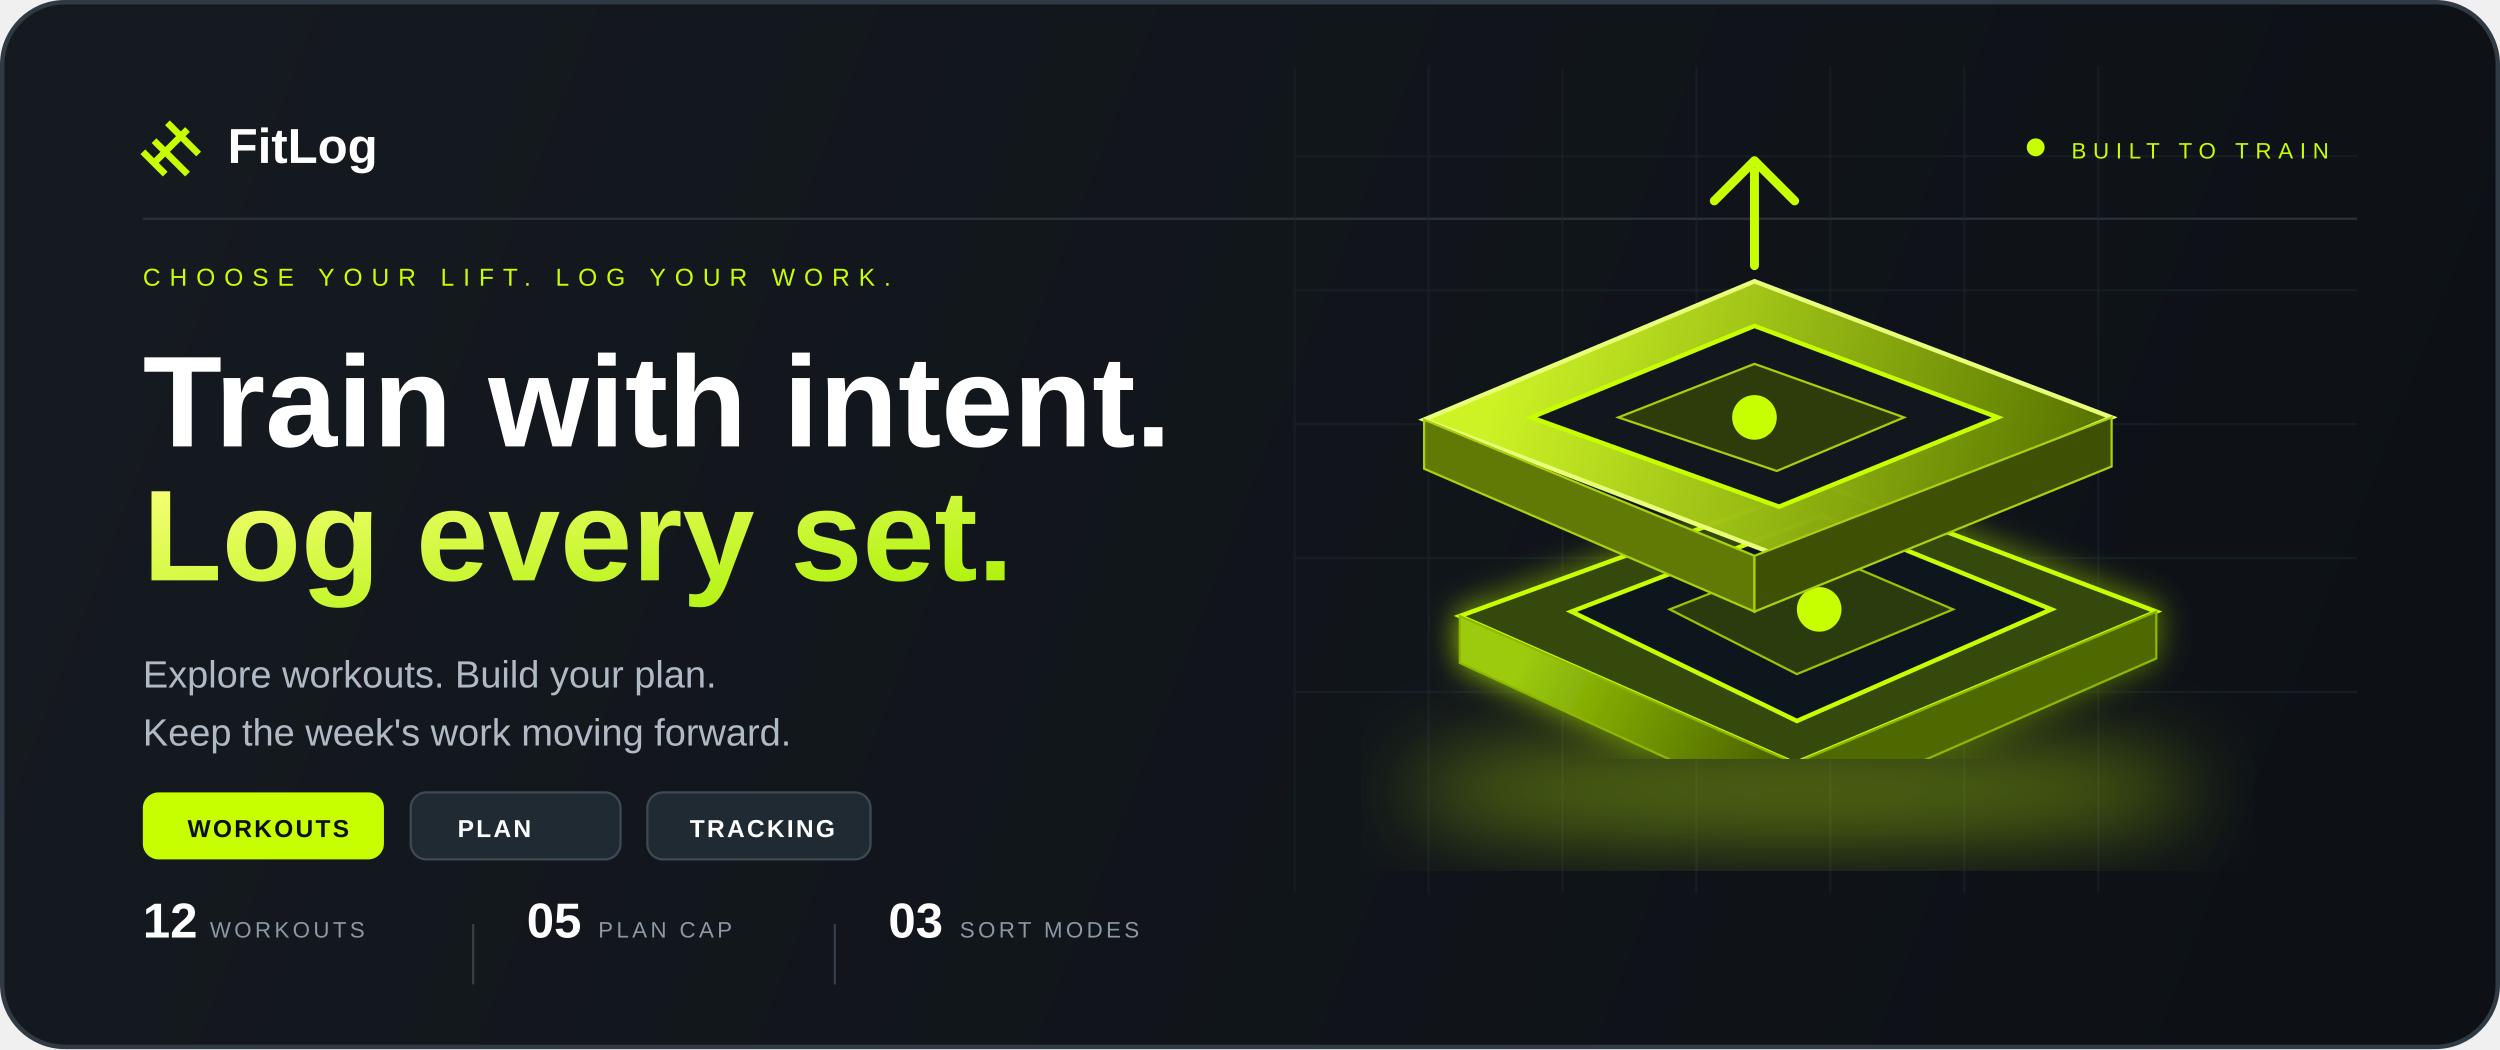
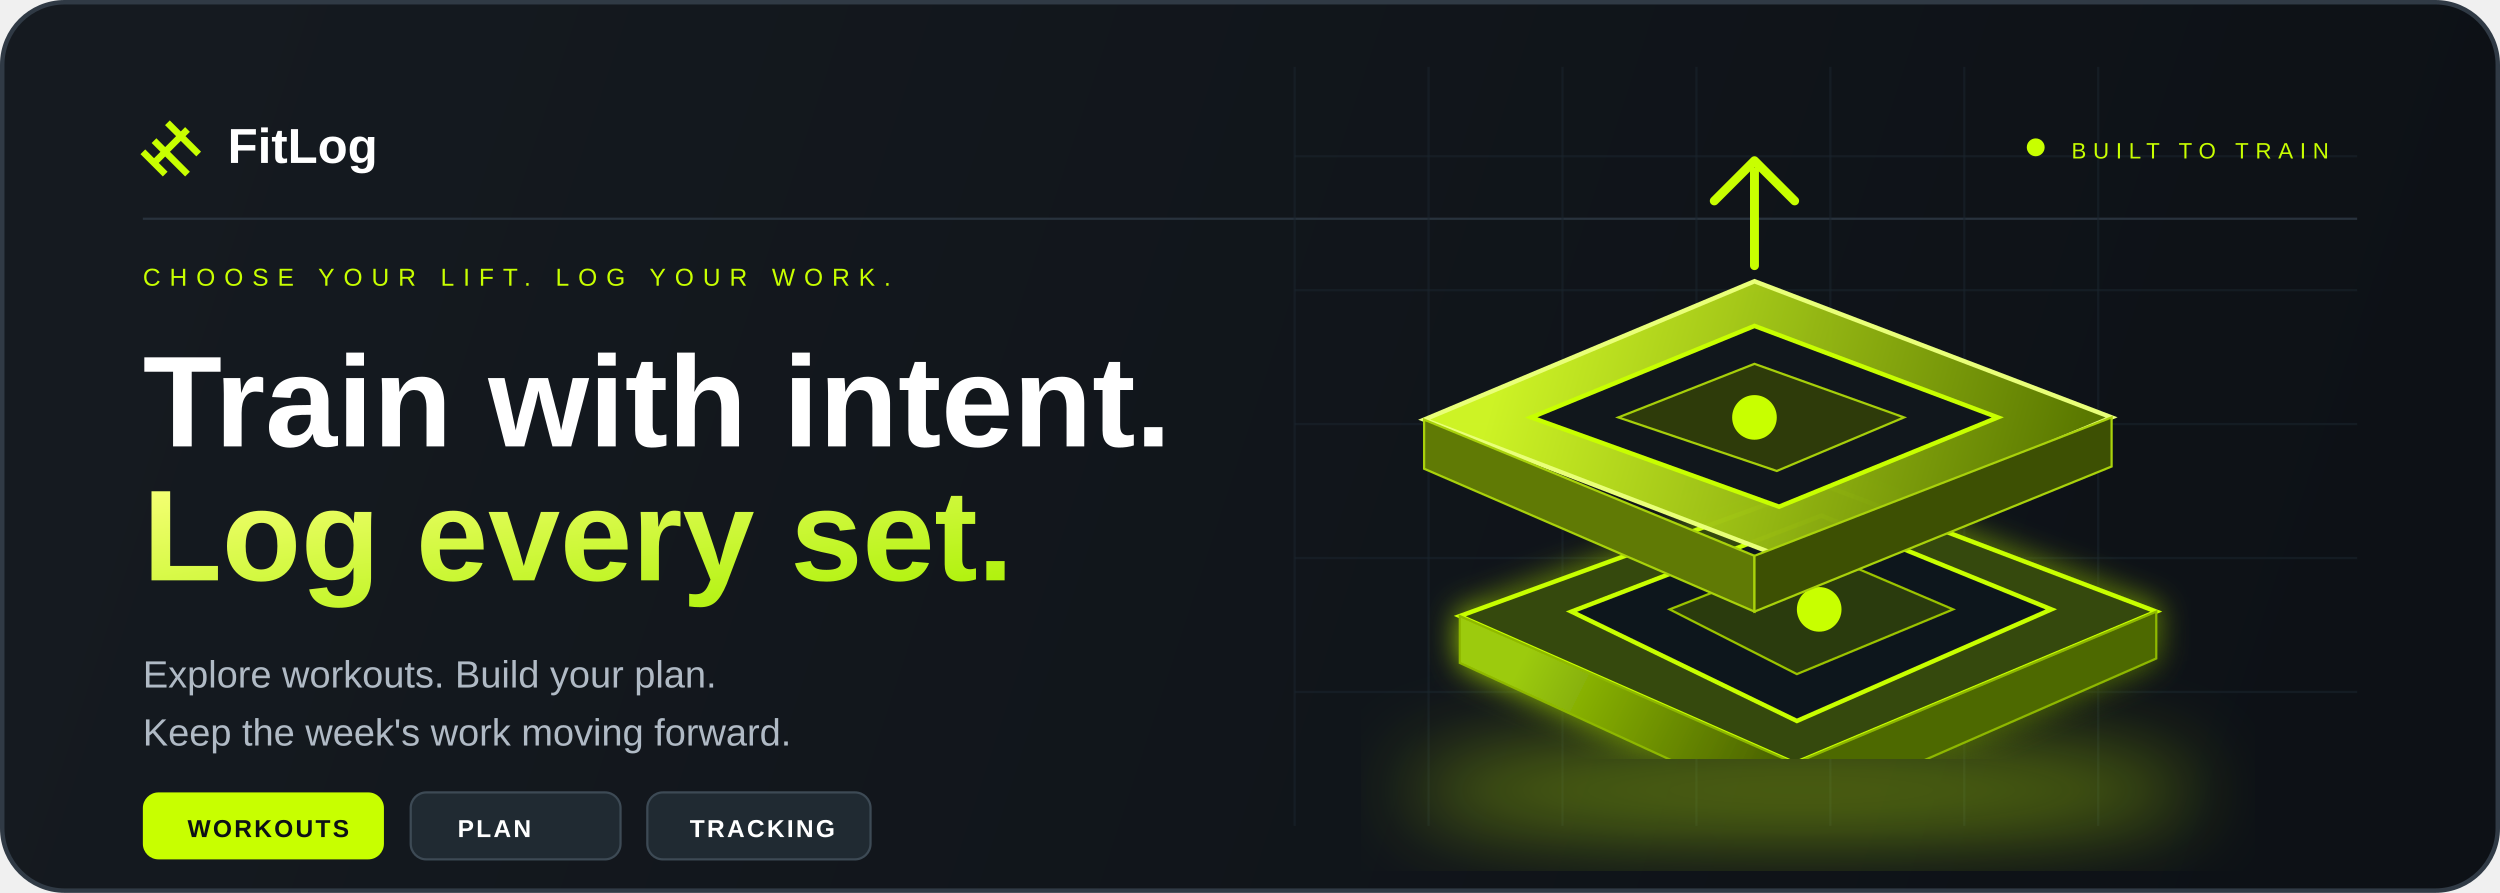
- <svg xmlns="http://www.w3.org/2000/svg" width="1120" height="470" viewBox="0 0 1120 470" fill="none">
+ <svg xmlns="http://www.w3.org/2000/svg" width="1120" height="400" viewBox="0 0 1120 400" fill="none">
  <defs>
-     <linearGradient id="panel" x1="70" y1="30" x2="1050" y2="410" gradientUnits="userSpaceOnUse">
+     <linearGradient id="panel" x1="70" y1="30" x2="1050" y2="350" gradientUnits="userSpaceOnUse">
      <stop stop-color="#151A20" />
      <stop offset="1" stop-color="#0D1116" />
    </linearGradient>
    <linearGradient id="lime" x1="0" y1="0" x2="1" y2="1">
      <stop stop-color="#F4FF72" />
      <stop offset="1" stop-color="#A7F000" />
    </linearGradient>
    <linearGradient id="plateTop" x1="690" y1="100" x2="940" y2="170" gradientUnits="userSpaceOnUse">
      <stop stop-color="#D7FF26" stop-opacity=".95" />
      <stop offset="1" stop-color="#5A7800" />
    </linearGradient>
    <linearGradient id="plateSide" x1="760" y1="140" x2="900" y2="210" gradientUnits="userSpaceOnUse">
      <stop stop-color="#9CCB08" />
      <stop offset="1" stop-color="#334500" />
    </linearGradient>
    <filter id="shadow" x="610" y="90" width="400" height="300" filterUnits="userSpaceOnUse">
      <feGaussianBlur stdDeviation="18" />
    </filter>
    <filter id="glow" x="640" y="60" width="360" height="280" filterUnits="userSpaceOnUse">
      <feGaussianBlur stdDeviation="7" result="blur" />
      <feMerge>
        <feMergeNode in="blur" />
        <feMergeNode in="SourceGraphic" />
      </feMerge>
    </filter>
    <style>
      .float { animation: float 4.5s ease-in-out infinite; transform-origin: 800px 210px; }
      .float2 { animation: float2 5.5s ease-in-out infinite; transform-origin: 800px 210px; }
      .pulse { animation: pulse 2.6s ease-in-out infinite; }
      @keyframes float { 0%,100% { transform: translateY(0) rotate(-2deg); } 50% { transform: translateY(-12px) rotate(2deg); } }
      @keyframes float2 { 0%,100% { transform: translateY(4px) rotate(2deg); } 50% { transform: translateY(-8px) rotate(-2deg); } }
      @keyframes pulse { 0%,100% { opacity: .35; } 50% { opacity: .8; } }
    </style>
  </defs>
-   <rect x="1" y="1" width="1118" height="468" rx="28" fill="url(#panel)" stroke="#303A45" stroke-width="2" />
+   <rect x="1" y="1" width="1118" height="398" rx="28" fill="url(#panel)" stroke="#303A45" stroke-width="2" />
  <path d="M64 98H1056" stroke="#28323D" />
-   <path d="M580 30V400M640 30V400M700 30V400M760 30V400M820 30V400M880 30V400M940 30V400" stroke="#1A242D" opacity=".55" />
+   <path d="M580 30V370M640 30V370M700 30V370M760 30V370M820 30V370M880 30V370M940 30V370" stroke="#1A242D" opacity=".55" />
  <path d="M580 70H1056M580 130H1056M580 190H1056M580 250H1056M580 310H1056" stroke="#1A242D" opacity=".55" />
  <g transform="translate(64 48)">
    <g transform="translate(0 5)" stroke="#C8FF00" stroke-width="3">
      <path d="M5 10L20 25M5 20L20 5M11 2L25 16M0 15L10 25" />
    </g>
    <text x="38" y="25" fill="#FFFFFF" font-family="Arial, sans-serif" font-size="22" font-weight="700">FitLog</text>
    <circle cx="848" cy="18" r="4" fill="#C8FF00" class="pulse" />
    <text x="864" y="23" fill="#C8FF00" font-family="Arial, sans-serif" font-size="10" letter-spacing="3">BUILT TO TRAIN</text>
  </g>
  <g transform="translate(64 128)">
    <text fill="#C8FF00" font-family="Arial, sans-serif" font-size="11" letter-spacing="4">CHOOSE YOUR LIFT. LOG YOUR WORK.</text>
    <text y="72" fill="#FFFFFF" font-family="Arial, sans-serif" font-size="58" font-weight="800">Train with intent.</text>
    <text y="132" fill="url(#lime)" font-family="Arial, sans-serif" font-size="58" font-weight="800">Log every set.</text>
    <text y="180" fill="#B0BAC5" font-family="Arial, sans-serif" font-size="17">Explore workouts. Build your plan.</text>
    <text y="206" fill="#B0BAC5" font-family="Arial, sans-serif" font-size="17">Keep the week's work moving forward.</text>
    <g transform="translate(0 227)">
      <rect width="108" height="30" rx="7" fill="#C8FF00" />
      <text x="20" y="20" fill="#0D1116" font-family="Arial, sans-serif" font-size="11" font-weight="700" letter-spacing="1">WORKOUTS</text>
      <rect x="120" width="94" height="30" rx="7" fill="#202A32" stroke="#3D4A55" />
      <text x="141" y="20" fill="#FFFFFF" font-family="Arial, sans-serif" font-size="11" font-weight="700" letter-spacing="1">PLAN</text>
      <rect x="226" width="100" height="30" rx="7" fill="#202A32" stroke="#3D4A55" />
      <text x="245" y="20" fill="#FFFFFF" font-family="Arial, sans-serif" font-size="11" font-weight="700" letter-spacing="1">TRACKING</text>
    </g>
  </g>
  <g class="pulse" opacity=".35" filter="url(#shadow)">
    <ellipse cx="807" cy="354" rx="178" ry="26" fill="#C8FF00" />
  </g>
  <g class="float2" filter="url(#glow)">
    <path d="M654 276L804 342L966 274L816 217L654 276Z" fill="#364A08" stroke="#C8FF00" stroke-width="2" />
    <path d="M654 276L654 297L804 366L804 342L654 276Z" fill="url(#plateSide)" stroke="#8EB800" />
    <path d="M804 342L966 274L966 295L804 366V342Z" fill="#4E6904" stroke="#8EB800" />
    <path d="M704 274L816 231L919 273L805 323L704 274Z" fill="#11171C" stroke="#C8FF00" stroke-width="2" />
    <path d="M748 273L814 247L875 273L805 302L748 273Z" fill="#2C3B0A" stroke="#9BC400" />
    <circle cx="815" cy="273" r="10" fill="#C8FF00" />
  </g>
  <g class="float">
    <path d="M638 188L786 126L946 187L797 249L638 188Z" fill="url(#plateTop)" stroke="#E9FF79" stroke-width="2" />
    <path d="M638 188L638 210L786 274L786 249L638 188Z" fill="#607A05" stroke="#A9D20B" />
    <path d="M786 249L946 187L946 209L786 274V249Z" fill="#3D5003" stroke="#A9D20B" />
    <path d="M686 187L786 146L895 187L797 227L686 187Z" fill="#11171C" stroke="#C8FF00" stroke-width="2" />
    <path d="M725 187L786 163L853 187L796 211L725 187Z" fill="#2E3B0A" stroke="#A7CF0A" />
    <circle cx="786" cy="187" r="10" fill="#C8FF00" />
    <path d="M786 119V77M768 90L786 72L804 90" stroke="#C8FF00" stroke-width="4" stroke-linecap="round" stroke-linejoin="round" />
  </g>
-   <g transform="translate(64 420)">
-     <text y="0" fill="#FFFFFF" font-family="Arial, sans-serif" font-size="22" font-weight="700">12</text>
-     <text x="30" y="0" fill="#8B98A5" font-family="Arial, sans-serif" font-size="10" letter-spacing="1.5">WORKOUTS</text>
-     <path d="M148 -6V21" stroke="#34404B" />
-     <text x="172" y="0" fill="#FFFFFF" font-family="Arial, sans-serif" font-size="22" font-weight="700">05</text>
-     <text x="204" y="0" fill="#8B98A5" font-family="Arial, sans-serif" font-size="10" letter-spacing="1.5">PLAN CAP</text>
-     <path d="M310 -6V21" stroke="#34404B" />
-     <text x="334" y="0" fill="#FFFFFF" font-family="Arial, sans-serif" font-size="22" font-weight="700">03</text>
-     <text x="366" y="0" fill="#8B98A5" font-family="Arial, sans-serif" font-size="10" letter-spacing="1.5">SORT MODES</text>
-   </g>
</svg>
